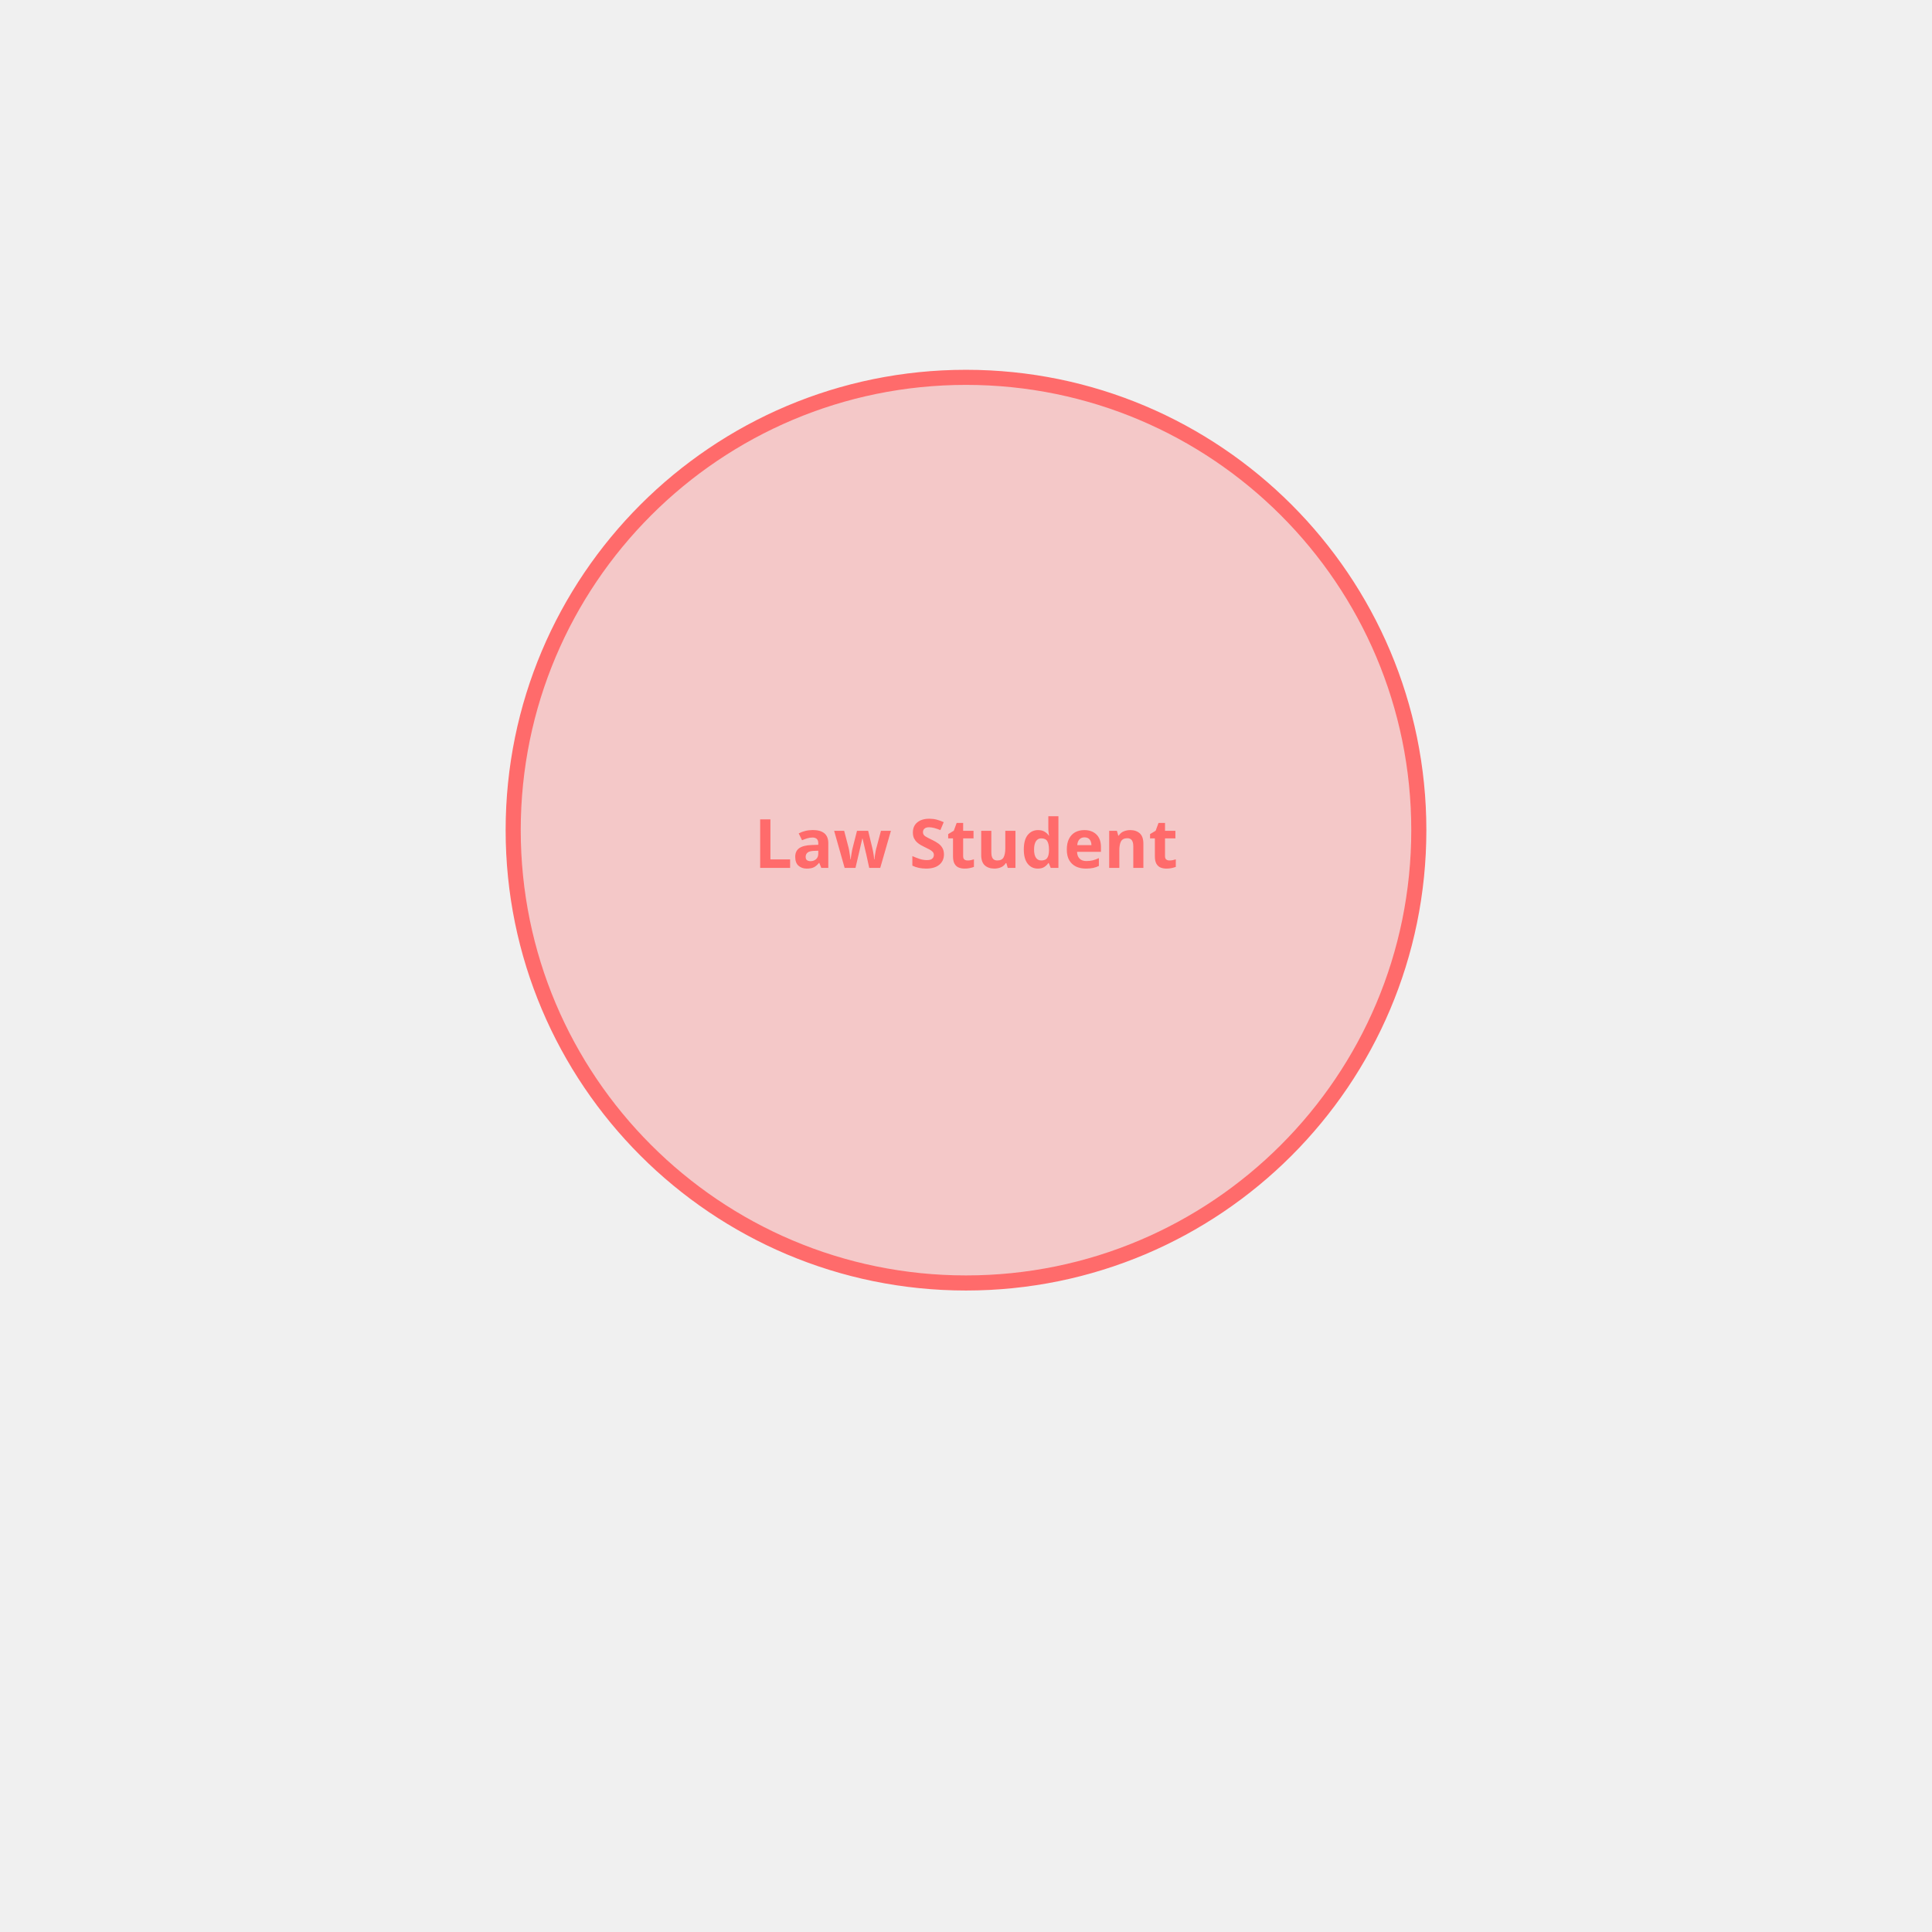
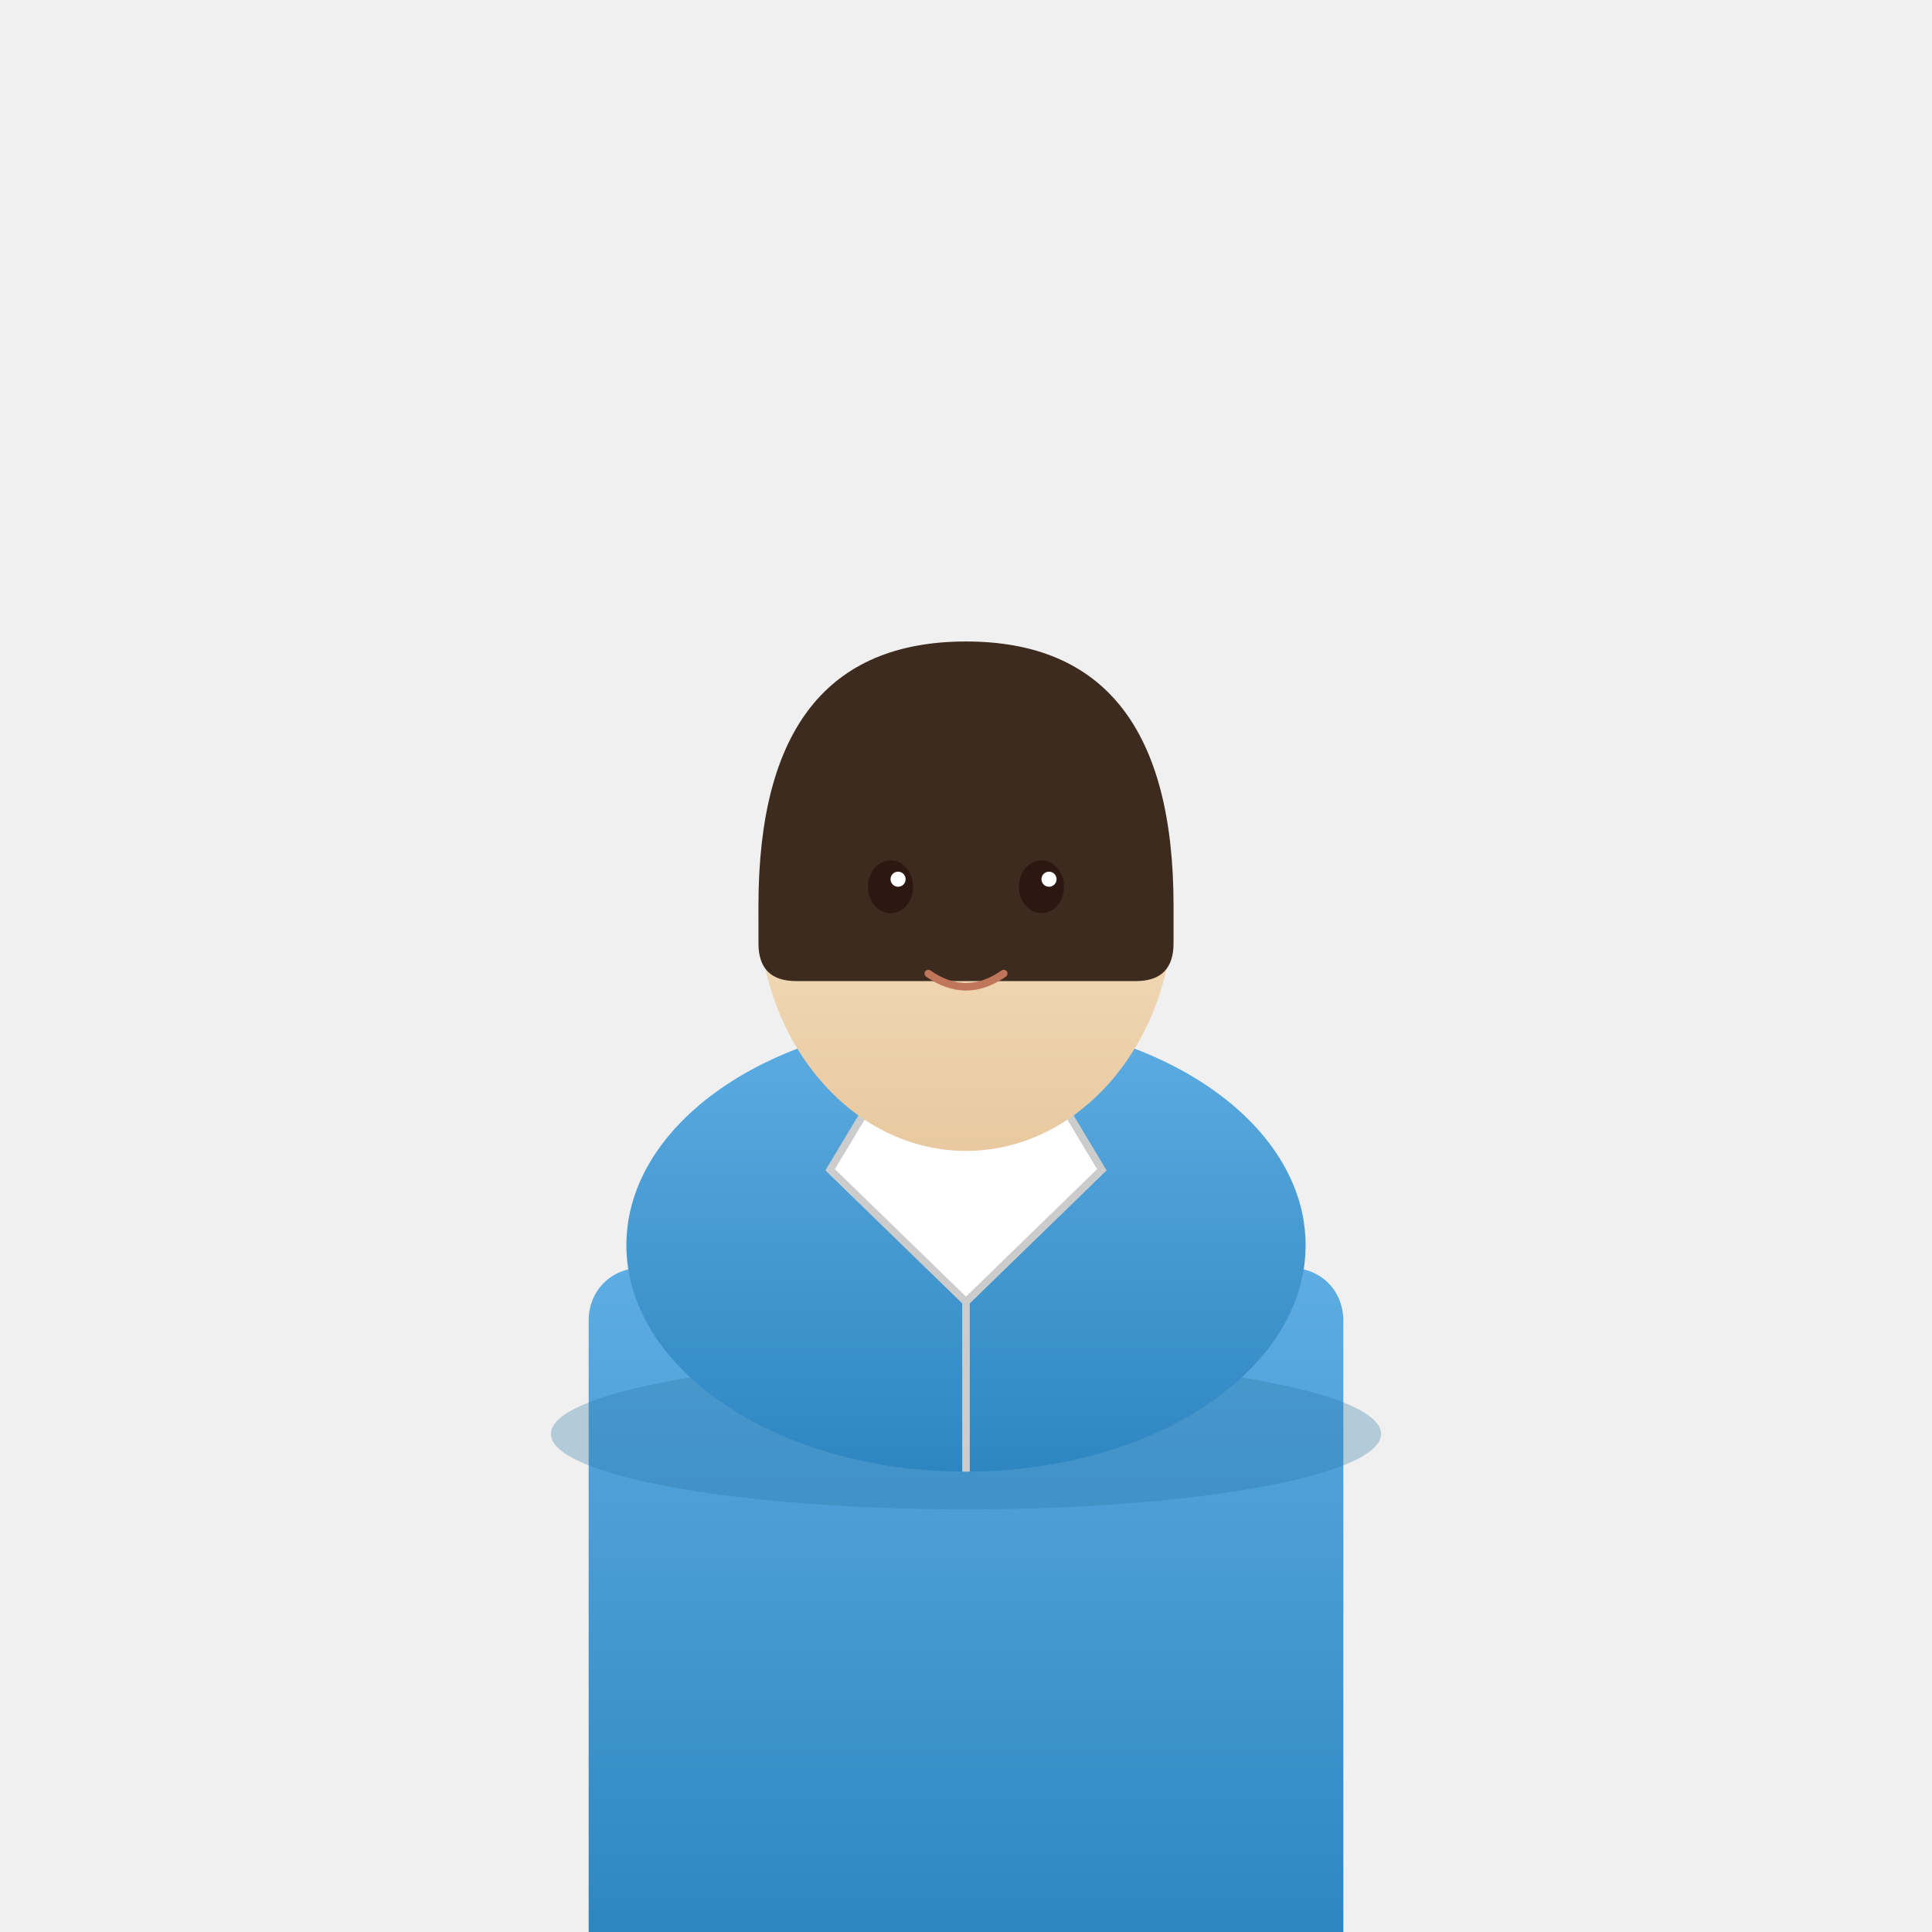
- <svg xmlns="http://www.w3.org/2000/svg" width="512" height="512" viewBox="0 0 512 512">
-   <rect width="512" height="512" fill="transparent" />
-   <circle cx="256" cy="220" r="120" fill="#FF6B6B" opacity="0.3" />
-   <circle cx="256" cy="220" r="120" fill="none" stroke="#FF6B6B" stroke-width="4" />
-   <text x="256" y="230" text-anchor="middle" font-family="system-ui, sans-serif" font-size="18" fill="#FF6B6B" font-weight="600">Law Student</text>
+ <svg xmlns="http://www.w3.org/2000/svg" viewBox="0 0 512 512">
+   <defs>
+     <linearGradient id="body" x1="0" y1="0" x2="0" y2="1">
+       <stop offset="0%" stop-color="#5DADE2" />
+       <stop offset="100%" stop-color="#2E86C1" />
+     </linearGradient>
+     <linearGradient id="skin" x1="0" y1="0" x2="0" y2="1">
+       <stop offset="0%" stop-color="#FDEBD0" />
+       <stop offset="100%" stop-color="#E8C9A0" />
+     </linearGradient>
+   </defs>
+   <path d="M156 512V350c0-8 6-14 14-14h172c8 0 14 6 14 14v162H156z" fill="url(#body)" />
+   <ellipse cx="256" cy="380" rx="110" ry="20" fill="#2471A3" opacity="0.3" />
+   <ellipse cx="256" cy="330" rx="90" ry="60" fill="url(#body)" />
+   <path d="M220 310L256 345L292 310L280 290H232L220 310Z" fill="#fff" stroke="#ccc" stroke-width="2" />
+   <path d="M256 345V390" stroke="#ccc" stroke-width="2" />
+   <rect x="236" y="270" width="40" height="30" rx="10" fill="url(#skin)" />
+   <ellipse cx="256" cy="240" rx="55" ry="65" fill="url(#skin)" />
+   <path d="M201 240Q201 170 256 170Q311 170 311 240V250Q311 260 301 260H211Q201 260 201 250Z" fill="#3D2B1F" />
+   <ellipse cx="236" cy="235" rx="6" ry="7" fill="#2C1810" />
+   <ellipse cx="276" cy="235" rx="6" ry="7" fill="#2C1810" />
+   <ellipse cx="238" cy="233" rx="2" ry="2" fill="#fff" />
+   <ellipse cx="278" cy="233" rx="2" ry="2" fill="#fff" />
+   <path d="M246 258Q256 265 266 258" fill="none" stroke="#C0765A" stroke-width="2" stroke-linecap="round" />
</svg>
